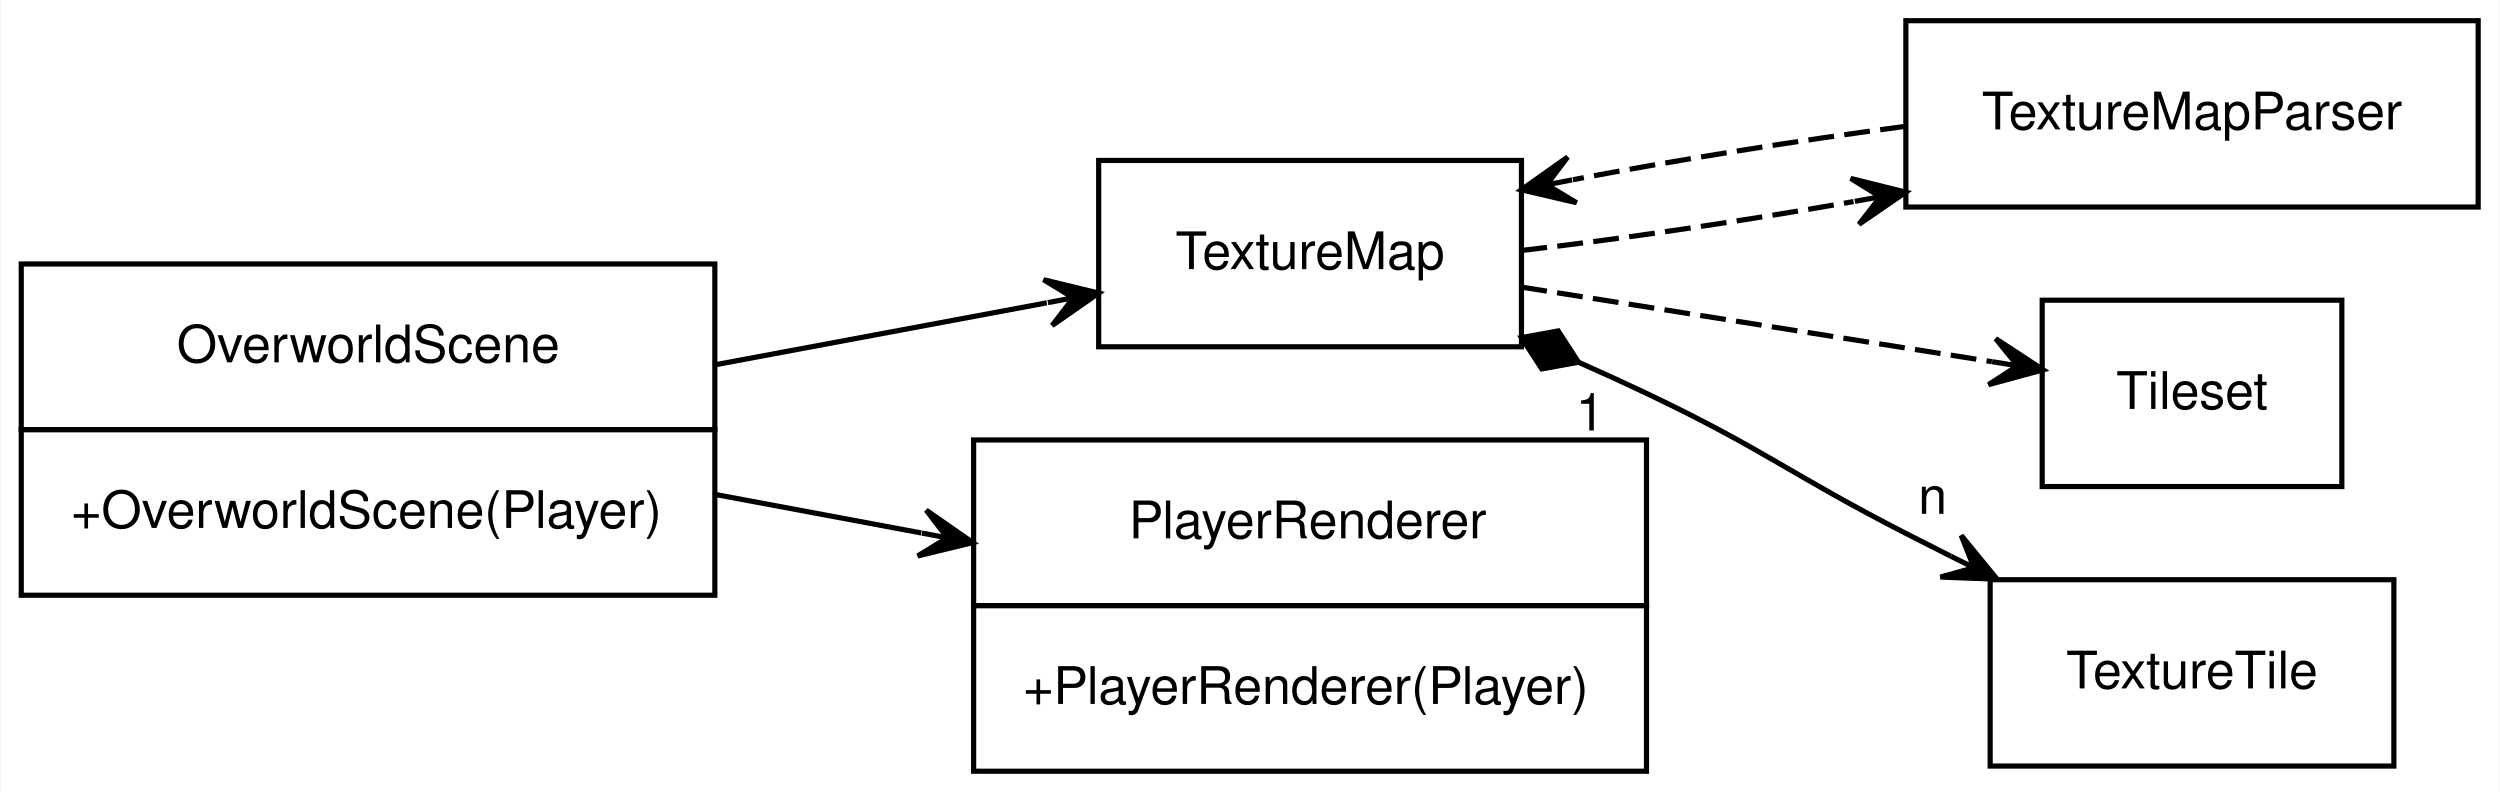
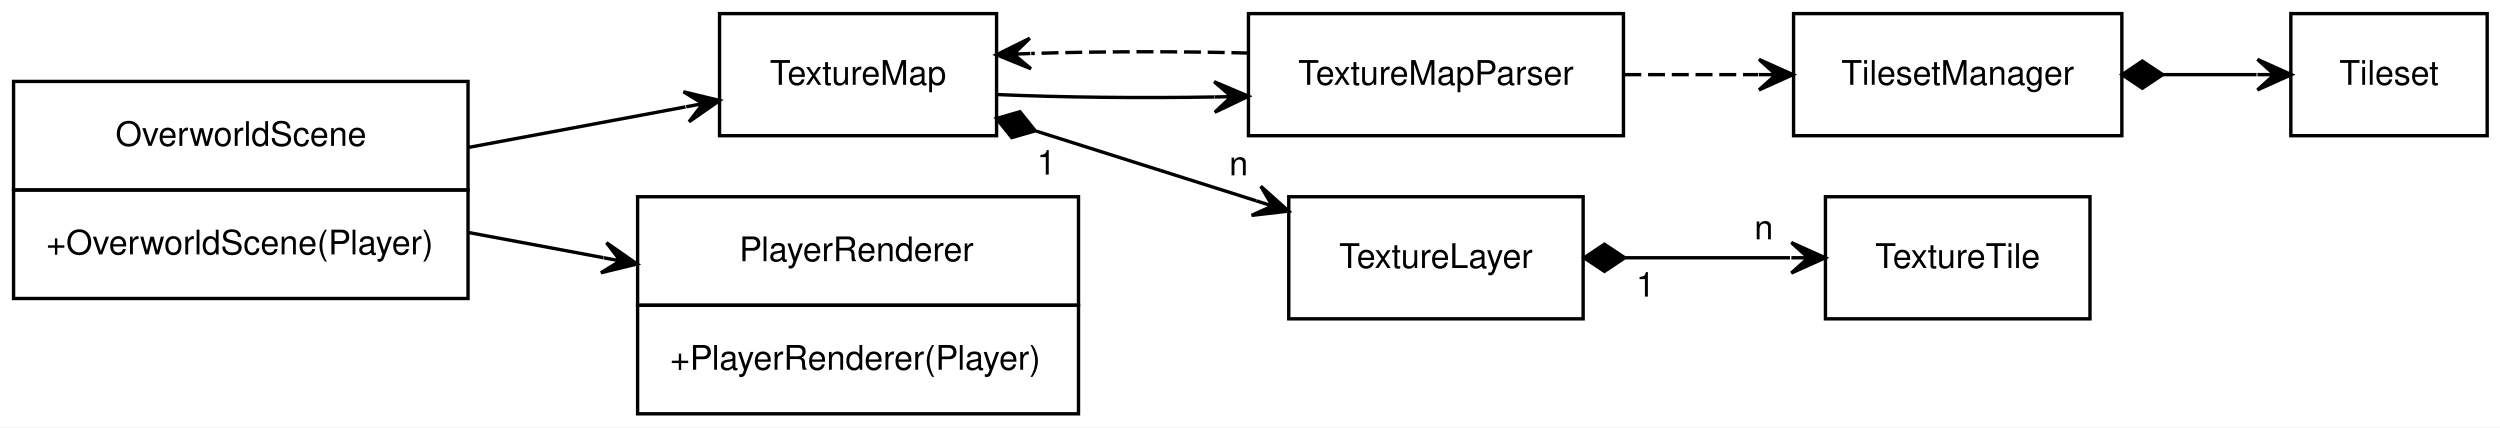
- <svg xmlns="http://www.w3.org/2000/svg" width="483pt" height="153pt" viewBox="0.00 0.00 482.79 153.00">
-   <g id="graph0" class="graph" transform="scale(1 1) rotate(0) translate(4 149)">
-     <polygon fill="#ffffff" stroke="transparent" points="-4,4 -4,-149 478.786,-149 478.786,4 -4,4" />
+ <svg xmlns="http://www.w3.org/2000/svg" width="737pt" height="126pt" viewBox="0.00 0.00 737.13 126.00">
+   <g id="graph0" class="graph" transform="scale(1 1) rotate(0) translate(4 122)">
+     <polygon fill="#ffffff" stroke="transparent" points="-4,4 -4,-122 733.127,-122 733.127,4 -4,4" />
    <g id="node1" class="node">
      <polygon fill="none" stroke="#000000" points="0,-66 0,-98 134,-98 134,-66 0,-66" />
      <text text-anchor="start" x="30.051" y="-79" font-family="Helvetica,sans-Serif" font-size="10.00" fill="#000000">OverworldScene</text>
      <polygon fill="none" stroke="#000000" points="0,-34 0,-66 134,-66 134,-34 0,-34" />
      <text text-anchor="start" x="9.635" y="-47" font-family="Helvetica,sans-Serif" font-size="10.00" fill="#000000">+OverworldScene(Player)</text>
    </g>
    <g id="node2" class="node">
      <polygon fill="none" stroke="#000000" points="289.842,-118 208.158,-118 208.158,-82 289.842,-82 289.842,-118" />
      <text text-anchor="middle" x="249" y="-97" font-family="Helvetica,sans-Serif" font-size="10.00" fill="#000000">TextureMap</text>
    </g>
    <g id="edge1" class="edge">
      <path fill="none" stroke="#000000" d="M134.253,-78.564C155.379,-82.51 178.341,-86.8 198.135,-90.498" />
      <polygon fill="#000000" stroke="#000000" points="208.171,-92.373 197.514,-94.96 203.256,-91.454 198.341,-90.536 198.341,-90.536 198.341,-90.536 203.256,-91.454 199.167,-86.113 208.171,-92.373 208.171,-92.373" />
    </g>
    <g id="node3" class="node">
      <polygon fill="none" stroke="#000000" points="184,-32 184,-64 314,-64 314,-32 184,-32" />
      <text text-anchor="start" x="213.996" y="-45" font-family="Helvetica,sans-Serif" font-size="10.00" fill="#000000">PlayerRenderer</text>
      <polygon fill="none" stroke="#000000" points="184,0 184,-32 314,-32 314,0 184,0" />
      <text text-anchor="start" x="193.581" y="-13" font-family="Helvetica,sans-Serif" font-size="10.00" fill="#000000">+PlayerRenderer(Player)</text>
    </g>
    <g id="edge2" class="edge">
      <path fill="none" stroke="#000000" d="M134.253,-53.436C147.164,-51.024 160.76,-48.484 173.9,-46.03" />
      <polygon fill="#000000" stroke="#000000" points="183.84,-44.173 174.836,-50.433 178.925,-45.091 174.01,-46.009 174.01,-46.009 174.01,-46.009 178.925,-45.091 173.184,-41.586 183.84,-44.173 183.84,-44.173" />
    </g>
    <g id="node4" class="node">
-       <polygon fill="none" stroke="#000000" points="474.679,-145 364.107,-145 364.107,-109 474.679,-109 474.679,-145" />
-       <text text-anchor="middle" x="419.393" y="-124" font-family="Helvetica,sans-Serif" font-size="10.00" fill="#000000">TextureMapParser</text>
+       <polygon fill="none" stroke="#000000" points="474.679,-118 364.107,-118 364.107,-82 474.679,-82 474.679,-118" />
+       <text text-anchor="middle" x="419.393" y="-97" font-family="Helvetica,sans-Serif" font-size="10.00" fill="#000000">TextureMapParser</text>
    </g>
    <g id="edge3" class="edge">
-       <path fill="none" stroke="#000000" stroke-dasharray="5,2" d="M289.813,-100.608C309.022,-102.802 332.407,-106.266 353.997,-110.052" />
-       <polygon fill="#000000" stroke="#000000" points="364.095,-111.872 353.456,-114.527 359.174,-110.985 354.254,-110.098 354.254,-110.098 354.254,-110.098 359.174,-110.985 355.051,-105.67 364.095,-111.872 364.095,-111.872" />
+       <path fill="none" stroke="#000000" d="M289.813,-94.141C309.022,-93.292 332.407,-93.049 353.997,-93.415" />
+       <polygon fill="#000000" stroke="#000000" points="364.095,-93.634 354,-97.916 359.096,-93.525 354.098,-93.417 354.098,-93.417 354.098,-93.417 359.096,-93.525 354.195,-88.918 364.095,-93.634 364.095,-93.634" />
+     </g>
+     <g id="node7" class="node">
+       <polygon fill="none" stroke="#000000" points="462.793,-64 375.993,-64 375.993,-28 462.793,-28 462.793,-64" />
+       <text text-anchor="middle" x="419.393" y="-43" font-family="Helvetica,sans-Serif" font-size="10.00" fill="#000000">TextureLayer</text>
+     </g>
+     <g id="edge7" class="edge">
+       <path fill="none" stroke="#000000" d="M301.518,-83.356C322.118,-76.828 345.721,-69.348 366.37,-62.804" />
+       <polygon fill="#000000" stroke="#000000" points="301.253,-83.44 296.741,-89.066 289.813,-87.066 294.325,-81.44 301.253,-83.44" />
+       <polygon fill="#000000" stroke="#000000" points="375.934,-59.773 367.761,-67.084 371.168,-61.283 366.401,-62.794 366.401,-62.794 366.401,-62.794 371.168,-61.283 365.042,-58.504 375.934,-59.773 375.934,-59.773" />
+       <text text-anchor="middle" x="361.208" y="-70.306" font-family="Helvetica,sans-Serif" font-size="10.00" fill="#000000">n</text>
+       <text text-anchor="middle" x="304.539" y="-70.532" font-family="Helvetica,sans-Serif" font-size="10.00" fill="#000000">1</text>
+     </g>
+     <g id="edge4" class="edge">
+       <path fill="none" stroke="#000000" stroke-dasharray="5,2" d="M364.095,-106.366C343.508,-106.916 320.253,-106.875 300.062,-106.243" />
+       <polygon fill="#000000" stroke="#000000" points="289.813,-105.859 299.975,-101.737 294.81,-106.046 299.806,-106.234 299.806,-106.234 299.806,-106.234 294.81,-106.046 299.638,-110.731 289.813,-105.859 289.813,-105.859" />
    </g>
    <g id="node5" class="node">
-       <polygon fill="none" stroke="#000000" points="448.339,-91 390.447,-91 390.447,-55 448.339,-55 448.339,-91" />
-       <text text-anchor="middle" x="419.393" y="-70" font-family="Helvetica,sans-Serif" font-size="10.00" fill="#000000">Tileset</text>
+       <polygon fill="none" stroke="#000000" points="621.632,-118 524.837,-118 524.837,-82 621.632,-82 621.632,-118" />
+       <text text-anchor="middle" x="573.235" y="-97" font-family="Helvetica,sans-Serif" font-size="10.00" fill="#000000">TilesetManager</text>
    </g>
    <g id="edge5" class="edge">
-       <path fill="none" stroke="#000000" stroke-dasharray="5,2" d="M289.813,-93.533C317.401,-89.161 353.603,-83.425 380.727,-79.127" />
-       <polygon fill="#000000" stroke="#000000" points="390.642,-77.556 381.469,-83.566 385.703,-78.338 380.765,-79.121 380.765,-79.121 380.765,-79.121 385.703,-78.338 380.061,-74.676 390.642,-77.556 390.642,-77.556" />
+       <path fill="none" stroke="#000000" stroke-dasharray="5,2" d="M474.933,-100C487.769,-100 501.467,-100 514.436,-100" />
+       <polygon fill="#000000" stroke="#000000" points="524.65,-100 514.65,-104.5 519.65,-100 514.65,-100 514.65,-100 514.65,-100 519.65,-100 514.65,-95.5 524.65,-100 524.65,-100" />
    </g>
    <g id="node6" class="node">
-       <polygon fill="none" stroke="#000000" points="458.393,-37 380.393,-37 380.393,-1 458.393,-1 458.393,-37" />
-       <text text-anchor="middle" x="419.393" y="-16" font-family="Helvetica,sans-Serif" font-size="10.00" fill="#000000">TextureTile</text>
+       <polygon fill="none" stroke="#000000" points="729.351,-118 671.459,-118 671.459,-82 729.351,-82 729.351,-118" />
+       <text text-anchor="middle" x="700.405" y="-97" font-family="Helvetica,sans-Serif" font-size="10.00" fill="#000000">Tileset</text>
    </g>
    <g id="edge6" class="edge">
-       <path fill="none" stroke="#000000" d="M300.91,-78.995C305.363,-77.025 309.777,-75.011 314,-73 336.802,-62.142 341.533,-57.535 364,-46 366.855,-44.534 369.802,-43.041 372.779,-41.547" />
-       <polygon fill="#000000" stroke="#000000" points="300.863,-79.015 296.942,-85.067 289.848,-83.776 293.768,-77.724 300.863,-79.015" />
-       <polygon fill="#000000" stroke="#000000" points="381.744,-37.09 374.793,-45.571 377.267,-39.316 372.79,-41.542 372.79,-41.542 372.79,-41.542 377.267,-39.316 370.786,-37.513 381.744,-37.09 381.744,-37.09" />
-       <text text-anchor="middle" x="369.276" y="-49.728" font-family="Helvetica,sans-Serif" font-size="10.00" fill="#000000">n</text>
-       <text text-anchor="middle" x="303.132" y="-65.826" font-family="Helvetica,sans-Serif" font-size="10.00" fill="#000000">1</text>
+       <path fill="none" stroke="#000000" d="M633.702,-100C643.103,-100 652.595,-100 661.353,-100" />
+       <polygon fill="#000000" stroke="#000000" points="633.675,-100 627.675,-104 621.675,-100 627.675,-96 633.675,-100" />
+       <polygon fill="#000000" stroke="#000000" points="671.618,-100 661.618,-104.5 666.618,-100 661.618,-100 661.618,-100 661.618,-100 666.618,-100 661.617,-95.5 671.618,-100 671.618,-100" />
    </g>
-     <g id="edge4" class="edge">
-       <path fill="none" stroke="#000000" stroke-dasharray="5,2" d="M364.095,-124.604C343.413,-121.879 320.039,-118.131 299.784,-114.282" />
-       <polygon fill="#000000" stroke="#000000" points="289.813,-112.326 300.493,-109.835 294.72,-113.289 299.626,-114.251 299.626,-114.251 299.626,-114.251 294.72,-113.289 298.76,-118.667 289.813,-112.326 289.813,-112.326" />
+     <g id="node8" class="node">
+       <polygon fill="none" stroke="#000000" points="612.235,-64 534.235,-64 534.235,-28 612.235,-28 612.235,-64" />
+       <text text-anchor="middle" x="573.235" y="-43" font-family="Helvetica,sans-Serif" font-size="10.00" fill="#000000">TextureTile</text>
+     </g>
+     <g id="edge8" class="edge">
+       <path fill="none" stroke="#000000" d="M475.248,-46C491.128,-46 508.305,-46 523.776,-46" />
+       <polygon fill="#000000" stroke="#000000" points="475.066,-46 469.066,-50 463.066,-46 469.066,-42 475.066,-46" />
+       <polygon fill="#000000" stroke="#000000" points="534.178,-46 524.178,-50.5 529.178,-46 524.178,-46 524.178,-46 524.178,-46 529.178,-46 524.178,-41.5 534.178,-46 534.178,-46" />
+       <text text-anchor="middle" x="516.051" y="-51.452" font-family="Helvetica,sans-Serif" font-size="10.00" fill="#000000">n</text>
+       <text text-anchor="middle" x="481.192" y="-34.548" font-family="Helvetica,sans-Serif" font-size="10.00" fill="#000000">1</text>
    </g>
  </g>
</svg>
